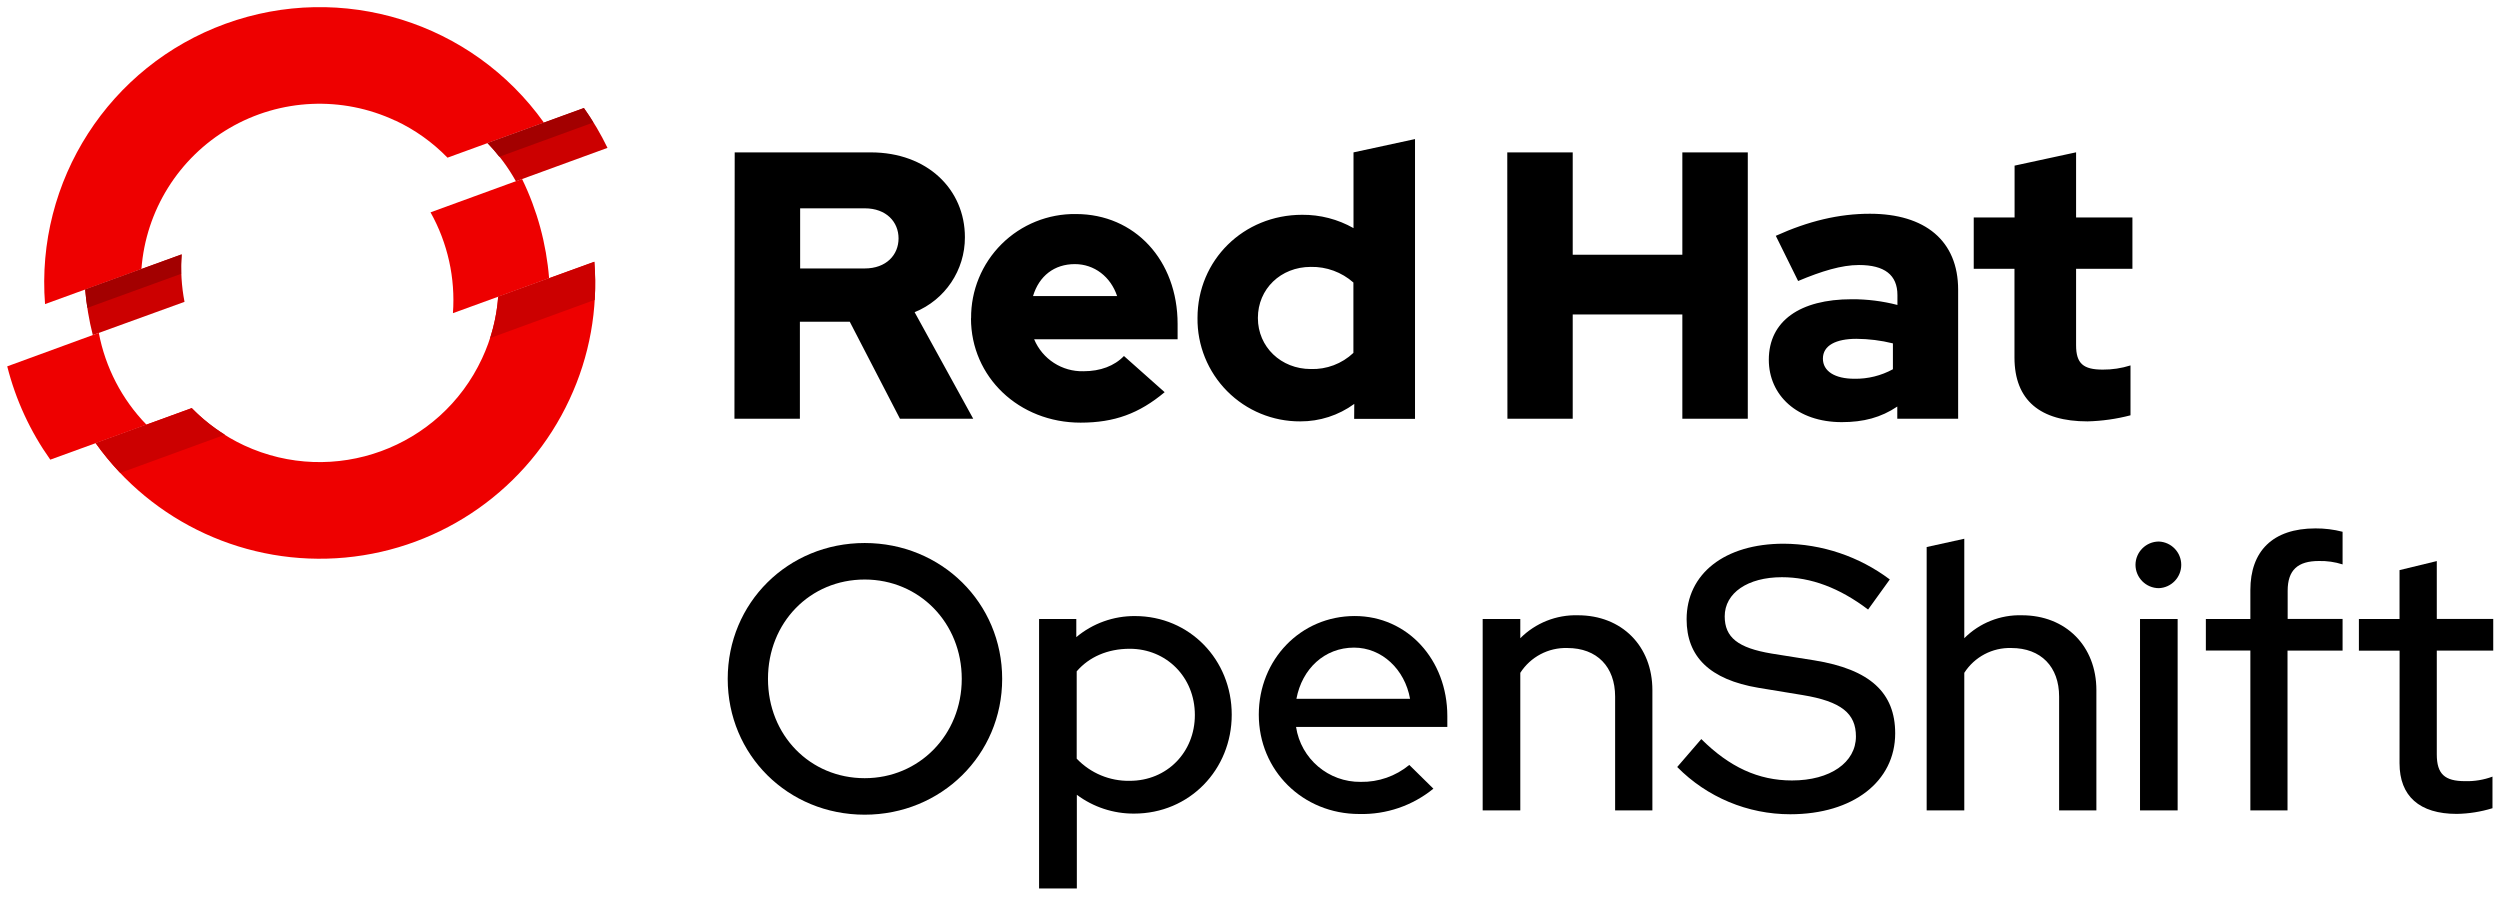
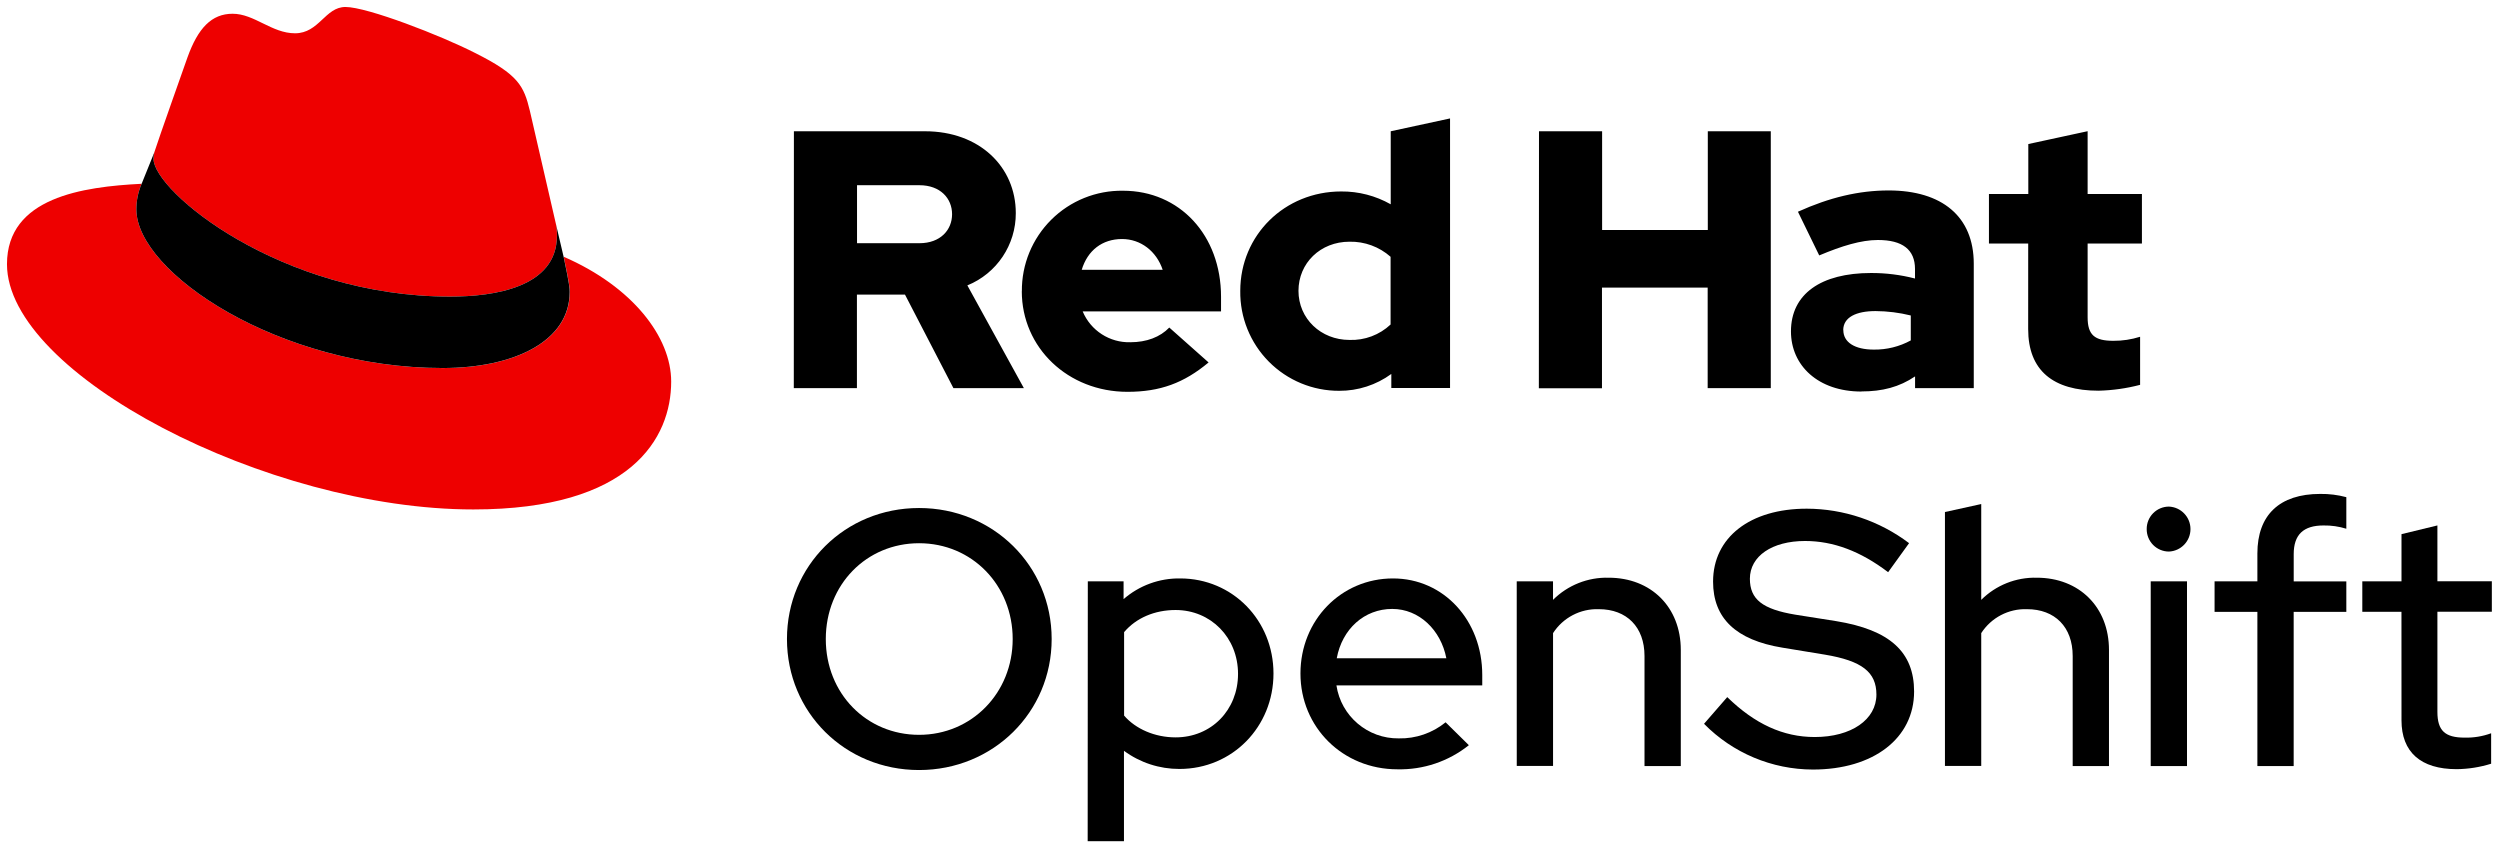
- <svg xmlns="http://www.w3.org/2000/svg" viewBox="0 0 691 248">
+ <svg xmlns="http://www.w3.org/2000/svg" id="Logos" viewBox="0 0 716.46 243.07">
  <defs>
-     <style>.a{fill:#c00;}.b{fill:#e00;}.c{fill:#a30000;}</style>
+     <style>.cls-1{fill:#e00;}</style>
  </defs>
-   <path d="M239,225.18c-21.22,0-37.86-16.53-37.86-37.54s16.64-37.55,37.86-37.55,38,16.54,38,37.55S260.16,225.18,239,225.18Zm0-65c-15.09,0-26.73,11.86-26.73,27.46s11.64,27.45,26.73,27.45,26.83-12,26.83-27.45S254.13,160.18,239,160.18Z" />
-   <path d="M287.2,171.1h10.29v5a25,25,0,0,1,16.23-5.82c15.08,0,26.73,12.06,26.73,27.25s-11.65,27.35-27,27.35a26.18,26.18,0,0,1-15.81-5.2v25.9H287.2Zm10.4,14.46v24.13a19.71,19.71,0,0,0,14.66,6.13c10.3,0,18-7.9,18-18.2,0-10.5-7.91-18.3-18-18.3C306.13,179.32,301,181.6,297.6,185.56Z" />
-   <path d="M374.45,170.27c14.56,0,25.59,12.06,25.59,27.66v3H358.23a17.86,17.86,0,0,0,17.89,15.18,20.51,20.51,0,0,0,13.41-4.68l6.66,6.56a31.19,31.19,0,0,1-20.49,7c-15.6,0-27.77-12-27.77-27.46C347.93,182.33,359.48,170.27,374.45,170.27Zm-16.12,22.88h31.41C388.29,185,381.94,179,374.25,179,366.13,179,359.89,184.83,358.33,193.15Z" />
-   <path d="M409.81,171.1h10.4v5.3a21.64,21.64,0,0,1,15.92-6.34c12.16,0,20.59,8.53,20.59,20.7V224h-10.3V192.53c0-8.22-5-13.42-13.21-13.42a14.92,14.92,0,0,0-13,6.86V224h-10.4Z" />
-   <path d="M470.24,204.28C478,212,486,215.72,495.3,215.72c10.61,0,17.68-5,17.68-12.17,0-6.34-4-9.67-14.77-11.44l-12.17-2c-13.52-2.28-19.86-8.63-19.86-18.93,0-12.58,10.5-20.9,26.83-20.9a49.33,49.33,0,0,1,29.33,9.88l-6,8.32c-7.91-6-15.81-8.94-23.82-8.94-9.46,0-15.81,4.36-15.81,10.81,0,5.83,3.64,8.74,13,10.3l11.76,1.87c15.49,2.5,22.36,9,22.36,20.18,0,13.31-11.65,22.36-29,22.36A43.83,43.83,0,0,1,463.58,212Z" />
-   <path d="M569.14,192.53c0-8.22-5-13.42-13.21-13.42a14.91,14.91,0,0,0-13,6.86V224h-10.4v-72.8l10.4-2.29V176.4a21.62,21.62,0,0,1,15.91-6.34c12.17,0,20.6,8.53,20.6,20.7V224h-10.3Z" />
-   <path d="M590.25,156.12a6.48,6.48,0,0,1,6.45-6.44,6.45,6.45,0,0,1,0,12.89A6.48,6.48,0,0,1,590.25,156.12ZM601.9,224H591.5V171.1h10.4Z" />
-   <path d="M622,171.1v-8c0-10.71,6.13-17.05,18-17.05a29.16,29.16,0,0,1,7.49.93V156a20,20,0,0,0-6.55-.94c-5.83,0-8.63,2.5-8.63,8.22v7.8h15.18v8.74H632.27V224H622v-44.2H609.7V171.1Z" />
-   <path d="M663.25,179.84H652V171.1h11.23V157.58l10.3-2.5v16h15.6v8.74h-15.6v28.7c0,5.41,2.18,7.39,7.8,7.39a20.18,20.18,0,0,0,7.59-1.25v8.73a35.46,35.46,0,0,1-9.88,1.57c-10.29,0-15.81-4.89-15.81-14Z" />
-   <path d="M556.8,98.8c0,11.89,7.15,17.67,20.19,17.67a52,52,0,0,0,11.88-1.68V101a24.8,24.8,0,0,1-7.68,1.16c-5.36,0-7.36-1.68-7.36-6.73V74.3H589.4V60.1H573.83v-18l-17,3.68V60.1H545.54V74.3H556.8Zm-52.95.32c0-3.68,3.68-5.47,9.26-5.47a43,43,0,0,1,10.09,1.26v7.15a21.45,21.45,0,0,1-10.62,2.63c-5.47,0-8.73-2.1-8.73-5.57m5.2,17.56c6,0,10.83-1.26,15.36-4.31v3.37h16.82V80.08c0-13.56-9.15-21-24.4-21-8.52,0-16.93,2-26,6.1L497,77.67c6.52-2.74,12-4.42,16.82-4.42,7.05,0,10.63,2.73,10.63,8.31v2.73a49.55,49.55,0,0,0-12.63-1.58c-14.3,0-22.92,6-22.92,16.73,0,9.78,7.78,17.24,20.19,17.24m-92.44-.94H434.7V86.92H465v28.82h18.09V42.12H465V70.41H434.7V42.12H416.61ZM347.68,87.87c0-8,6.31-14.1,14.62-14.1a17.24,17.24,0,0,1,11.78,4.32V97.54A16.36,16.36,0,0,1,362.3,102c-8.21,0-14.62-6.1-14.62-14.09m26.61,27.87h16.82V38.44l-17,3.68V63.05a28.3,28.3,0,0,0-14.2-3.68c-16.2,0-28.92,12.51-28.92,28.5a28.25,28.25,0,0,0,28.39,28.6,25.15,25.15,0,0,0,14.94-4.83ZM297.09,73c5.37,0,9.89,3.47,11.68,8.83H285.53c1.68-5.57,5.88-8.83,11.56-8.83M268.38,88c0,16.2,13.25,28.82,30.29,28.82,9.36,0,16.2-2.53,23.24-8.42l-11.25-10c-2.63,2.74-6.52,4.21-11.15,4.21a14.38,14.38,0,0,1-13.67-8.83h39.65V89.55c0-17.67-11.88-30.39-28.08-30.39a28.58,28.58,0,0,0-29,28.81M239,57.58c6,0,9.36,3.78,9.36,8.31S245,74.2,239,74.2H221.16V57.58Zm-36,58.16h18.09V88.92h13.78l13.88,26.82H269l-16.2-29.45A22.27,22.27,0,0,0,266.7,65.57c0-13.25-10.41-23.45-26-23.45H203.07Z" />
-   <path class="a" d="M50.18,70.32,23.54,80a77.69,77.69,0,0,0,2.11,12.62L51,83.43a49.49,49.49,0,0,1-.77-13.11" />
-   <path class="a" d="M167.91,40.87a76,76,0,0,0-6.5-11l-26.64,9.7a49.74,49.74,0,0,1,7.83,10.54Z" />
-   <path class="b" d="M109.3,33.33a49.12,49.12,0,0,1,14.39,10.25l26.64-9.7A76.14,76.14,0,0,0,12.45,84.05l26.64-9.69a49.36,49.36,0,0,1,70.21-41" />
-   <path class="b" d="M27.31,92,2,101.26a77.19,77.19,0,0,0,11.9,25.79l26.58-9.67A49.73,49.73,0,0,1,27.31,92" />
-   <path class="b" d="M137.7,82a48.66,48.66,0,0,1-4.47,17.1,49.53,49.53,0,0,1-65.77,24A49,49,0,0,1,53,112.8l-26.58,9.68a76.09,76.09,0,0,0,131-12.1,75.35,75.35,0,0,0,6.85-38Z" />
-   <path class="b" d="M144.25,49.48,119,58.69a49.67,49.67,0,0,1,6.19,27.87l26.58-9.67a76.61,76.61,0,0,0-7.47-27.41" />
-   <path class="c" d="M50.07,75.68a48,48,0,0,1,.11-5.36L23.54,80c.13,1.71.35,3.41.61,5.09Z" />
-   <path class="c" d="M164,33.85c-.84-1.36-1.7-2.7-2.63-4l-26.63,9.7a45.2,45.2,0,0,1,3.27,3.78Z" />
-   <path class="a" d="M26.46,122.48a75.77,75.77,0,0,0,6.78,8.23l28.93-10.56A48.86,48.86,0,0,1,53,112.8ZM164.28,72.33,137.7,82a48.67,48.67,0,0,1-2.24,11.44l28.92-10.55a74.23,74.23,0,0,0-.1-10.55" />
+   <path d="M263.39,220.68c-21.22,0-37.86-16.53-37.86-37.54s16.64-37.55,37.86-37.55,38,16.54,38,37.55S284.6,220.68,263.39,220.68Zm0-65c-15.08,0-26.73,11.86-26.73,27.46s11.65,27.45,26.73,27.45,26.83-12,26.83-27.45S278.57,155.68,263.39,155.68Z" />
+   <path d="M311.75,166.6H322v5.1a24.14,24.14,0,0,1,16.22-5.93c15,0,26.74,12,26.74,27.25s-11.76,27.35-26.94,27.35a26.7,26.7,0,0,1-15.91-5.2v25.9h-10.4Zm10.4,14.56v23.92c3.32,3.85,8.84,6.24,14.76,6.24,10.2,0,17.89-7.8,17.89-18.2s-7.8-18.3-17.89-18.3C330.88,174.82,325.58,177.11,322.15,181.16Z" />
+   <path d="M400.46,220.47c-15.6,0-27.77-12-27.77-27.45,0-15.29,11.65-27.25,26.52-27.25,14.56,0,25.58,12.06,25.58,27.66v3H383a17.84,17.84,0,0,0,17.88,15.18A20.56,20.56,0,0,0,414.29,207l6.66,6.56A31.61,31.61,0,0,1,400.46,220.47Zm-17.37-31.82H414.5c-1.56-8.11-7.8-14.14-15.5-14.14C391,174.51,384.65,180.23,383.09,188.65Z" />
+   <path d="M434.67,166.6h10.4v5.31A21.77,21.77,0,0,1,461,165.56c12.16,0,20.69,8.43,20.69,20.7v33.28h-10.4V188c0-8.32-5.1-13.42-13.1-13.42a15,15,0,0,0-13.11,6.86v38.07h-10.4Z" />
+   <path d="M495,199.78c7.9,7.69,16,11.44,25.07,11.44,10.5,0,17.68-5,17.68-12.17,0-6.45-4.16-9.67-14.77-11.44l-12.17-2c-13.31-2.18-19.87-8.42-19.87-18.93,0-12.68,10.61-20.9,26.84-20.9a48.88,48.88,0,0,1,29.33,9.88l-6,8.32c-7.9-6-15.7-8.94-23.81-8.94-9.47,0-15.81,4.36-15.81,10.81,0,5.93,3.64,8.74,13,10.3L526.19,178c15.39,2.5,22.36,8.84,22.36,20.18,0,13.41-11.65,22.36-29,22.36a43.85,43.85,0,0,1-31.2-13.11Z" />
+   <path d="M557.39,146.74l10.4-2.29v27.46a21.77,21.77,0,0,1,15.91-6.35c12.17,0,20.7,8.43,20.7,20.7v33.28H594V188c0-8.32-5.1-13.42-13.11-13.42a15,15,0,0,0-13.1,6.86v38.07h-10.4Z" />
+   <path d="M615.21,151.62a6.39,6.39,0,0,1,6.35-6.44,6.45,6.45,0,0,1,0,12.89A6.39,6.39,0,0,1,615.21,151.62Zm11.55,67.92h-10.4V166.6h10.4Z" />
+   <path d="M646.93,166.6v-8c0-11,6.34-17.05,18-17.05a27.45,27.45,0,0,1,7.49.93v9.05a20.77,20.77,0,0,0-6.55-.94c-5.72,0-8.53,2.6-8.53,8.22v7.8h15.08v8.74H657.33v44.2h-10.4v-44.2H634.66V166.6Z" />
+   <path d="M688.22,175.34H677V166.6h11.23V153.08l10.29-2.5v16h15.6v8.74h-15.6V204c0,5.41,2.19,7.39,7.8,7.39a20.57,20.57,0,0,0,7.6-1.25v8.73a34.32,34.32,0,0,1-9.88,1.56c-10.3,0-15.81-4.88-15.81-14Z" />
+   <path class="cls-1" d="M129,85c12.51,0,30.61-2.58,30.61-17.46a14,14,0,0,0-.31-3.42l-7.45-32.36c-1.72-7.12-3.23-10.35-15.73-16.6C126.39,10.19,105.26,2,99,2c-5.82,0-7.55,7.54-14.45,7.54-6.68,0-11.64-5.6-17.89-5.6-6,0-9.91,4.09-12.93,12.5,0,0-8.41,23.72-9.49,27.16A6.43,6.43,0,0,0,44,45.54C44,54.76,80.33,85,129,85m32.55-11.42c1.73,8.19,1.73,9.05,1.73,10.13,0,14-15.74,21.77-36.43,21.77C80,105.47,39.08,78.1,39.08,60a18.45,18.45,0,0,1,1.51-7.33C23.77,53.52,2,56.54,2,75.72,2,107.2,76.59,146,135.65,146c45.28,0,56.7-20.48,56.7-36.65,0-12.72-11-27.16-30.83-35.78" />
+   <path d="M161.52,73.57c1.73,8.19,1.73,9.05,1.73,10.13,0,14-15.74,21.77-36.43,21.77C80,105.47,39.08,78.1,39.08,60a18.45,18.45,0,0,1,1.51-7.33l3.66-9.06A6.43,6.43,0,0,0,44,45.54C44,54.76,80.33,85,129,85c12.51,0,30.61-2.58,30.61-17.46a14,14,0,0,0-.31-3.42Z" />
+   <path d="M581.24,94.3c0,11.89,7.15,17.67,20.19,17.67a52.11,52.11,0,0,0,11.89-1.68V96.51a24.84,24.84,0,0,1-7.68,1.16c-5.37,0-7.36-1.68-7.36-6.73V69.8h15.56V55.6H598.28v-18l-17,3.68V55.6H570V69.8h11.25Zm-53,.32c0-3.68,3.69-5.47,9.26-5.47a43.12,43.12,0,0,1,10.1,1.26v7.15A21.51,21.51,0,0,1,537,100.19c-5.46,0-8.73-2.1-8.73-5.57m5.2,17.56c6,0,10.84-1.26,15.36-4.31v3.37h16.82V75.58c0-13.56-9.14-21-24.39-21-8.52,0-16.94,2-26,6.1l6.1,12.52c6.52-2.74,12-4.42,16.83-4.42,7,0,10.62,2.73,10.62,8.31v2.73a49.53,49.53,0,0,0-12.62-1.58c-14.31,0-22.93,6-22.93,16.73,0,9.78,7.78,17.24,20.19,17.24m-92.44-.94h18.09V82.42h30.29v28.82h18.09V37.62H489.43V65.91H459.14V37.62H441.05ZM372.12,83.37c0-8,6.31-14.1,14.62-14.1a17.22,17.22,0,0,1,11.78,4.32V93a16.36,16.36,0,0,1-11.78,4.42c-8.2,0-14.62-6.1-14.62-14.09m26.61,27.87h16.83V33.94l-17,3.68V58.55a28.3,28.3,0,0,0-14.2-3.68c-16.19,0-28.92,12.51-28.92,28.5A28.25,28.25,0,0,0,383.8,112a25.12,25.12,0,0,0,14.93-4.83Zm-77.19-42.7c5.36,0,9.88,3.47,11.67,8.83H310c1.68-5.57,5.89-8.83,11.57-8.83M292.83,83.47c0,16.2,13.25,28.82,30.28,28.82,9.36,0,16.2-2.53,23.25-8.42l-11.26-10c-2.63,2.74-6.52,4.21-11.14,4.21a14.39,14.39,0,0,1-13.68-8.83h39.65V85.05c0-17.67-11.88-30.39-28.08-30.39a28.57,28.57,0,0,0-29,28.81M263.49,53.08c6,0,9.36,3.78,9.36,8.31s-3.37,8.31-9.36,8.31H245.61V53.08Zm-36,58.16h18.09V84.42h13.77l13.89,26.82h20.19l-16.2-29.45a22.27,22.27,0,0,0,13.88-20.72c0-13.25-10.41-23.45-26-23.45H227.52Z" />
</svg>
